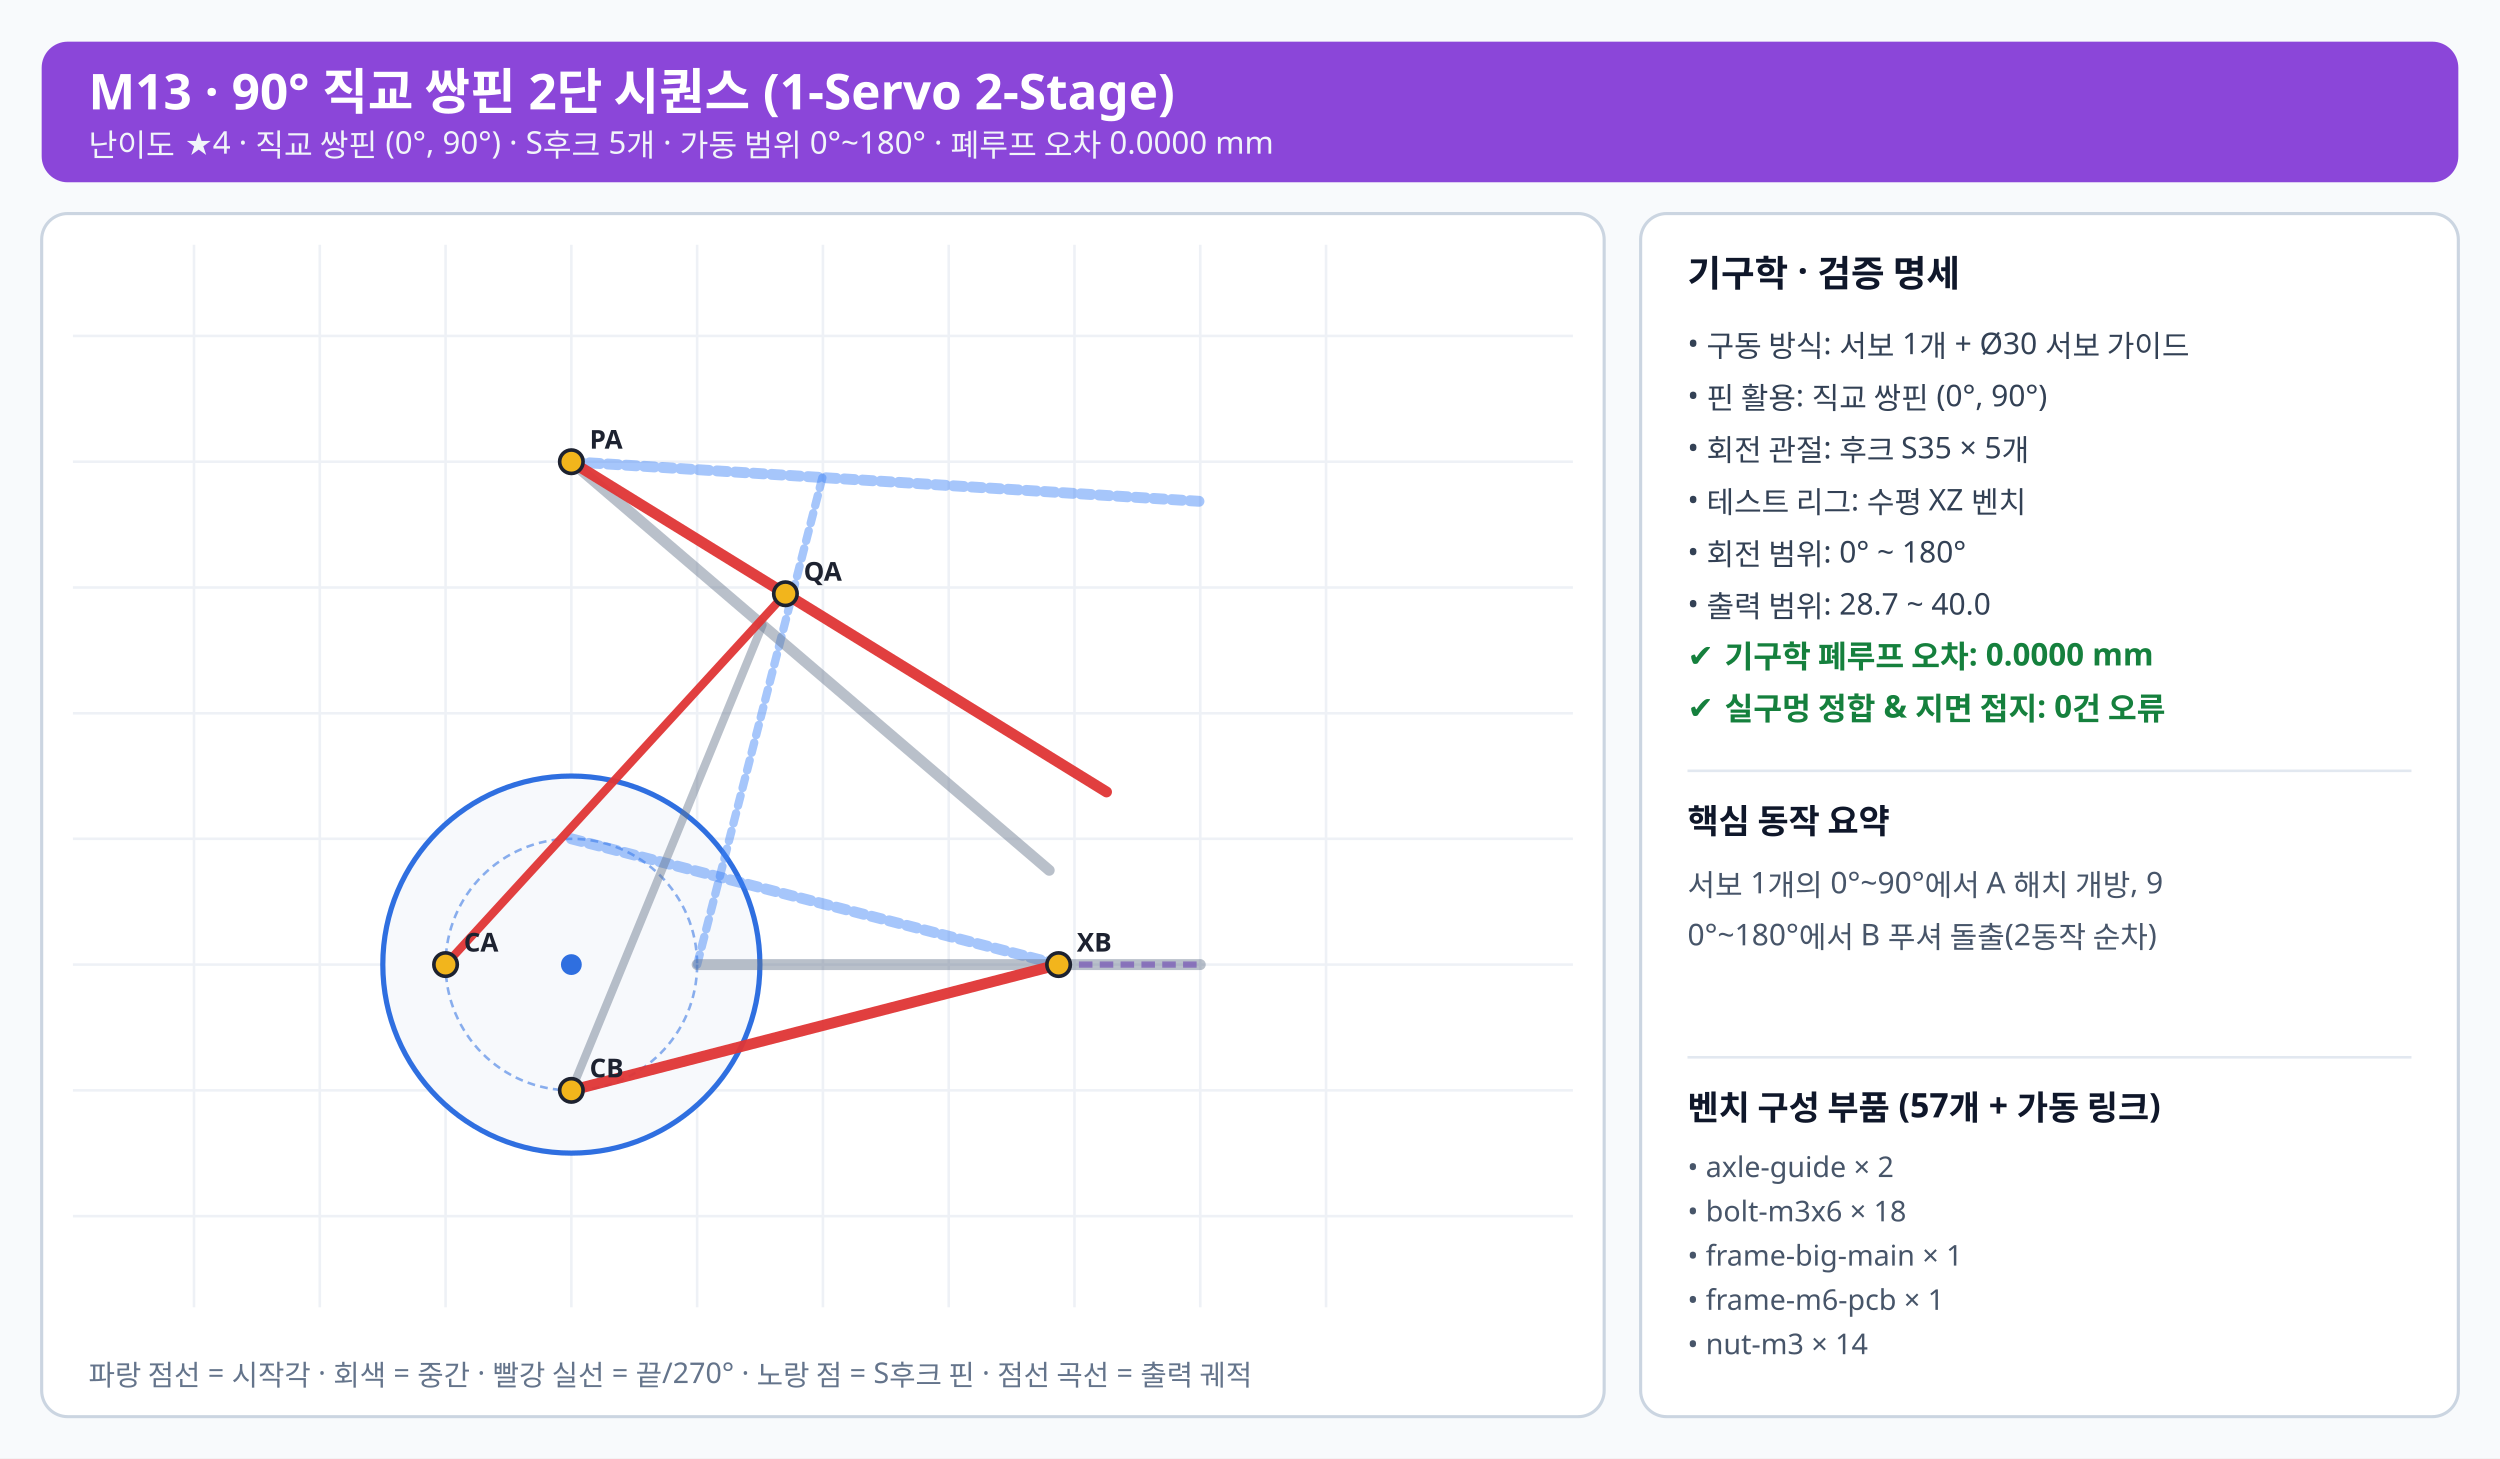
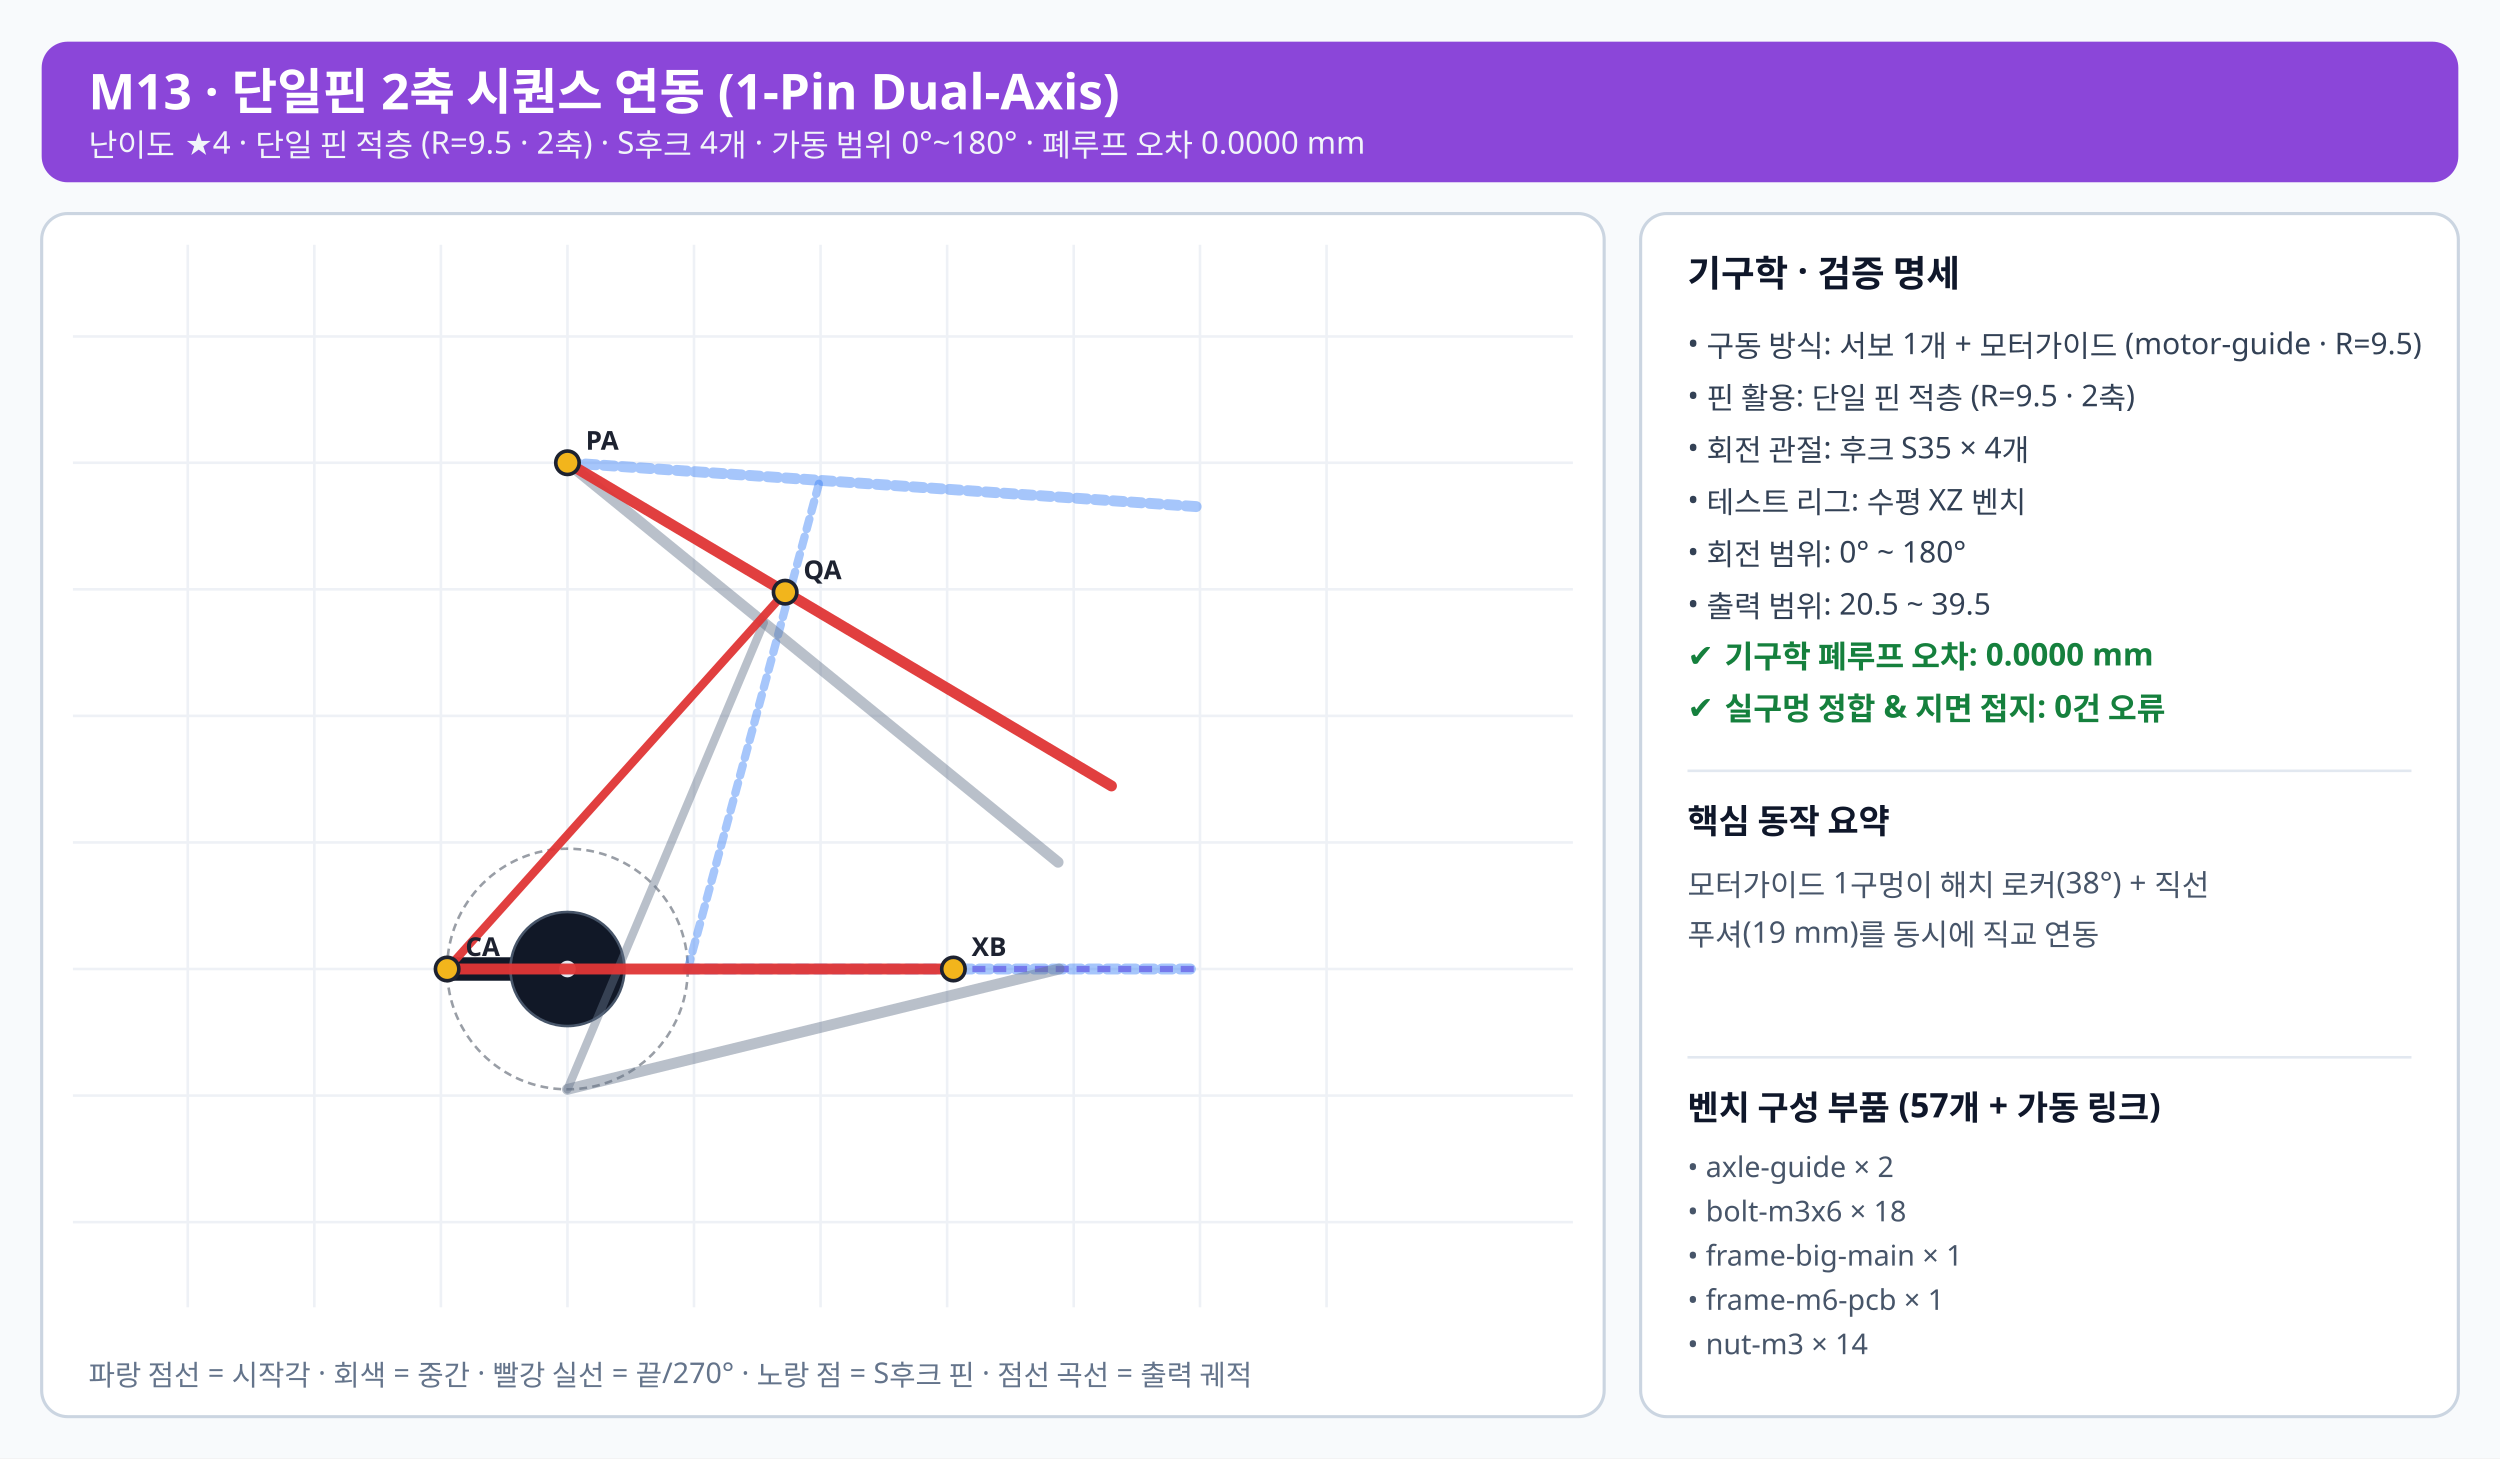
<svg xmlns="http://www.w3.org/2000/svg" viewBox="0 0 960 560" font-family="Pretendard,Apple SD Gothic Neo,sans-serif">
  <rect width="960" height="560" fill="#f8fafc" />
  <rect x="16" y="16" width="928" height="54" rx="10" fill="#8b46d9" />
-   <text x="34" y="42" fill="#fff" font-size="19" font-weight="800">M13 · 90° 직교 쌍핀 2단 시퀀스 (1-Servo 2-Stage)</text>
-   <text x="34" y="60" fill="#f1f5f9" font-size="12">난이도 ★4 · 직교 쌍핀 (0°, 90°) · S후크 5개 · 가동 범위 0°~180° · 폐루프 오차 0.0000 mm</text>
+   <text x="34" y="42" fill="#fff" font-size="19" font-weight="800">M13 · 단일핀 2축 시퀀스 연동 (1-Pin Dual-Axis)</text>
+   <text x="34" y="60" fill="#f1f5f9" font-size="12">난이도 ★4 · 단일 핀 적층 (R=9.5 · 2축) · S후크 4개 · 가동 범위 0°~180° · 폐루프 오차 0.0000 mm</text>
  <rect x="16" y="82" width="600" height="462" rx="10" fill="#fff" stroke="#cbd5e1" stroke-width="1.2" />
-   <line x1="74.5" y1="94" x2="74.5" y2="502" stroke="#eef1f6" stroke-width="1" />
-   <line x1="122.8" y1="94" x2="122.8" y2="502" stroke="#eef1f6" stroke-width="1" />
-   <line x1="171.1" y1="94" x2="171.1" y2="502" stroke="#eef1f6" stroke-width="1" />
-   <line x1="219.4" y1="94" x2="219.4" y2="502" stroke="#eef1f6" stroke-width="1" />
-   <line x1="267.7" y1="94" x2="267.7" y2="502" stroke="#eef1f6" stroke-width="1" />
-   <line x1="316.0" y1="94" x2="316.0" y2="502" stroke="#eef1f6" stroke-width="1" />
-   <line x1="364.3" y1="94" x2="364.3" y2="502" stroke="#eef1f6" stroke-width="1" />
-   <line x1="412.6" y1="94" x2="412.6" y2="502" stroke="#eef1f6" stroke-width="1" />
-   <line x1="460.9" y1="94" x2="460.9" y2="502" stroke="#eef1f6" stroke-width="1" />
-   <line x1="509.2" y1="94" x2="509.2" y2="502" stroke="#eef1f6" stroke-width="1" />
-   <line x1="28" y1="129.0" x2="604" y2="129.0" stroke="#eef1f6" stroke-width="1" />
-   <line x1="28" y1="177.3" x2="604" y2="177.3" stroke="#eef1f6" stroke-width="1" />
-   <line x1="28" y1="225.6" x2="604" y2="225.6" stroke="#eef1f6" stroke-width="1" />
-   <line x1="28" y1="273.9" x2="604" y2="273.9" stroke="#eef1f6" stroke-width="1" />
-   <line x1="28" y1="322.1" x2="604" y2="322.1" stroke="#eef1f6" stroke-width="1" />
-   <line x1="28" y1="370.4" x2="604" y2="370.4" stroke="#eef1f6" stroke-width="1" />
-   <line x1="28" y1="418.7" x2="604" y2="418.7" stroke="#eef1f6" stroke-width="1" />
-   <line x1="28" y1="467.0" x2="604" y2="467.0" stroke="#eef1f6" stroke-width="1" />
-   <circle cx="219.4" cy="370.4" r="72.4" fill="#f7f9fc" stroke="#2f6fe0" stroke-width="2.0" />
-   <circle cx="219.4" cy="370.4" r="48.3" fill="none" stroke="#2f6fe0" stroke-width="1" stroke-opacity="0.55" stroke-dasharray="3 2" />
-   <circle cx="219.4" cy="370.4" r="4" fill="#2f6fe0" />
-   <polyline points="406.5,370.4 408.1,370.4 409.9,370.4 411.6,370.4 413.3,370.4 415.0,370.4 416.8,370.4 418.5,370.4 420.2,370.4 422.0,370.4 423.7,370.4 425.4,370.4 427.1,370.4 428.8,370.4 430.5,370.4 432.1,370.4 433.8,370.4 435.4,370.4 437.0,370.4 438.5,370.4 440.1,370.4 441.5,370.4 443.0,370.4 444.4,370.4 445.8,370.4 447.1,370.4 448.3,370.4 449.6,370.4 450.7,370.4 451.8,370.4 452.9,370.4 453.9,370.4 454.8,370.4 455.7,370.4 456.5,370.4 457.3,370.4 457.9,370.4 458.5,370.4 459.1,370.4 459.6,370.4 460.0,370.4 460.3,370.4 460.5,370.4 460.7,370.4 460.8,370.4 460.9,370.4 460.8,370.4 460.7,370.4 460.5,370.4 460.3,370.4 460.0,370.4 459.6,370.4 459.1,370.4 458.5,370.4 457.9,370.4 457.3,370.4 456.5,370.4 455.7,370.4 454.8,370.4 453.9,370.4 452.9,370.4 451.8,370.4 450.7,370.4 449.6,370.4 448.3,370.4 447.1,370.4 445.8,370.4 444.4,370.4 443.0,370.4 441.5,370.4 440.1,370.4 438.5,370.4 437.0,370.4 435.4,370.4 433.8,370.4 432.1,370.4 430.5,370.4 428.8,370.4 427.1,370.4 425.4,370.4 423.7,370.4 422.0,370.4 420.2,370.4 418.5,370.4 416.8,370.4 415.0,370.4 413.3,370.4 411.6,370.4 409.9,370.4 408.1,370.4 406.5,370.4" fill="none" stroke="#8b46d9" stroke-width="2.4" stroke-opacity="0.75" stroke-dasharray="5 3" />
-   <line x1="267.7" y1="370.4" x2="315.8" y2="183.4" stroke="#3b82f6" stroke-width="3.2" stroke-linecap="round" stroke-opacity="0.45" stroke-dasharray="4 3" />
-   <line x1="219.4" y1="177.3" x2="460.4" y2="192.5" stroke="#3b82f6" stroke-width="4.2" stroke-linecap="round" stroke-opacity="0.45" stroke-dasharray="4 3" />
-   <line x1="219.4" y1="322.1" x2="406.5" y2="370.4" stroke="#3b82f6" stroke-width="4.2" stroke-linecap="round" stroke-opacity="0.45" stroke-dasharray="4 3" />
-   <line x1="219.4" y1="418.7" x2="292.8" y2="240.0" stroke="#64748b" stroke-width="3.2" stroke-linecap="round" stroke-opacity="0.45" />
-   <line x1="219.4" y1="177.3" x2="402.9" y2="334.2" stroke="#64748b" stroke-width="4.2" stroke-linecap="round" stroke-opacity="0.45" />
-   <line x1="267.7" y1="370.4" x2="460.9" y2="370.4" stroke="#64748b" stroke-width="4.2" stroke-linecap="round" stroke-opacity="0.45" />
-   <line x1="171.1" y1="370.4" x2="301.6" y2="228.0" stroke="#e03636" stroke-width="3.2" stroke-linecap="round" stroke-opacity="0.95" />
-   <line x1="219.4" y1="177.3" x2="424.9" y2="304.1" stroke="#e03636" stroke-width="4.2" stroke-linecap="round" stroke-opacity="0.95" />
-   <line x1="219.4" y1="418.7" x2="406.5" y2="370.4" stroke="#e03636" stroke-width="4.2" stroke-linecap="round" stroke-opacity="0.95" />
-   <circle cx="171.1" cy="370.4" r="4.5" fill="#f2b51c" stroke="#1d2230" stroke-width="1.4" />
-   <text x="178.1" y="365.4" font-size="10" font-weight="700" fill="#1d2230">CA</text>
-   <circle cx="219.4" cy="418.7" r="4.5" fill="#f2b51c" stroke="#1d2230" stroke-width="1.4" />
-   <text x="226.4" y="413.7" font-size="10" font-weight="700" fill="#1d2230">CB</text>
-   <circle cx="301.6" cy="228.0" r="4.5" fill="#f2b51c" stroke="#1d2230" stroke-width="1.4" />
-   <text x="308.6" y="223.0" font-size="10" font-weight="700" fill="#1d2230">QA</text>
-   <circle cx="219.4" cy="177.3" r="4.5" fill="#f2b51c" stroke="#1d2230" stroke-width="1.4" />
-   <text x="226.4" y="172.3" font-size="10" font-weight="700" fill="#1d2230">PA</text>
-   <circle cx="406.5" cy="370.4" r="4.5" fill="#f2b51c" stroke="#1d2230" stroke-width="1.4" />
-   <text x="413.5" y="365.4" font-size="10" font-weight="700" fill="#1d2230">XB</text>
+   <line x1="72.1" y1="94" x2="72.1" y2="502" stroke="#eef1f6" stroke-width="1" />
+   <line x1="120.7" y1="94" x2="120.7" y2="502" stroke="#eef1f6" stroke-width="1" />
+   <line x1="169.3" y1="94" x2="169.3" y2="502" stroke="#eef1f6" stroke-width="1" />
+   <line x1="217.9" y1="94" x2="217.9" y2="502" stroke="#eef1f6" stroke-width="1" />
+   <line x1="266.5" y1="94" x2="266.5" y2="502" stroke="#eef1f6" stroke-width="1" />
+   <line x1="315.1" y1="94" x2="315.1" y2="502" stroke="#eef1f6" stroke-width="1" />
+   <line x1="363.7" y1="94" x2="363.7" y2="502" stroke="#eef1f6" stroke-width="1" />
+   <line x1="412.3" y1="94" x2="412.3" y2="502" stroke="#eef1f6" stroke-width="1" />
+   <line x1="460.8" y1="94" x2="460.8" y2="502" stroke="#eef1f6" stroke-width="1" />
+   <line x1="509.4" y1="94" x2="509.4" y2="502" stroke="#eef1f6" stroke-width="1" />
+   <line x1="28" y1="129.2" x2="604" y2="129.2" stroke="#eef1f6" stroke-width="1" />
+   <line x1="28" y1="177.7" x2="604" y2="177.7" stroke="#eef1f6" stroke-width="1" />
+   <line x1="28" y1="226.3" x2="604" y2="226.3" stroke="#eef1f6" stroke-width="1" />
+   <line x1="28" y1="274.9" x2="604" y2="274.9" stroke="#eef1f6" stroke-width="1" />
+   <line x1="28" y1="323.5" x2="604" y2="323.5" stroke="#eef1f6" stroke-width="1" />
+   <line x1="28" y1="372.1" x2="604" y2="372.1" stroke="#eef1f6" stroke-width="1" />
+   <line x1="28" y1="420.7" x2="604" y2="420.7" stroke="#eef1f6" stroke-width="1" />
+   <line x1="28" y1="469.3" x2="604" y2="469.3" stroke="#eef1f6" stroke-width="1" />
+   <circle cx="217.9" cy="372.1" r="46.2" fill="none" stroke="#1e293b" stroke-width="1" stroke-opacity="0.45" stroke-dasharray="3 2" />
+   <line x1="217.9" y1="372.1" x2="171.7" y2="372.1" stroke="#111827" stroke-width="9.0" stroke-linecap="round" />
+   <circle cx="217.9" cy="372.1" r="21.9" fill="#111827" stroke="#475569" stroke-width="1" />
+   <circle cx="217.9" cy="372.1" r="3.2" fill="#e2e8f0" />
+   <polyline points="458.4,372.1 458.4,372.1 458.3,372.1 458.1,372.1 457.9,372.1 457.5,372.1 457.2,372.1 456.7,372.1 456.2,372.1 455.6,372.1 455.0,372.1 454.3,372.1 453.5,372.1 452.7,372.1 451.8,372.1 450.9,372.1 449.9,372.1 448.8,372.1 447.7,372.1 446.5,372.1 445.3,372.1 444.1,372.1 442.8,372.1 441.5,372.1 440.1,372.1 438.7,372.1 437.2,372.1 435.8,372.1 434.3,372.1 432.7,372.1 431.2,372.1 429.6,372.1 428.0,372.1 426.4,372.1 424.8,372.1 423.1,372.1 421.5,372.1 419.8,372.1 418.2,372.1 416.5,372.1 414.9,372.1 413.2,372.1 411.6,372.1 409.9,372.1 408.3,372.1 406.7,372.1 405.1,372.1 403.5,372.1 401.9,372.1 400.4,372.1 398.9,372.1 397.3,372.1 395.9,372.1 394.4,372.1 393.0,372.1 391.6,372.1 390.2,372.1 388.9,372.1 387.5,372.1 386.3,372.1 385.0,372.1 383.8,372.1 382.6,372.1 381.5,372.1 380.4,372.1 379.3,372.1 378.3,372.1 377.3,372.1 376.4,372.1 375.5,372.1 374.6,372.1 373.8,372.1 373.0,372.1 372.3,372.1 371.6,372.1 370.9,372.1 370.3,372.1 369.7,372.1 369.2,372.1 368.7,372.1 368.2,372.1 367.8,372.1 367.5,372.1 367.1,372.1 366.9,372.1 366.6,372.1 366.4,372.1 366.3,372.1 366.2,372.1 366.1,372.1 366.1,372.1" fill="none" stroke="#8b46d9" stroke-width="2.4" stroke-opacity="0.75" stroke-dasharray="5 3" />
+   <line x1="264.1" y1="372.1" x2="314.8" y2="184.5" stroke="#3b82f6" stroke-width="3.2" stroke-linecap="round" stroke-opacity="0.45" stroke-dasharray="4 3" />
+   <line x1="217.9" y1="177.7" x2="460.3" y2="194.6" stroke="#3b82f6" stroke-width="4.2" stroke-linecap="round" stroke-opacity="0.45" stroke-dasharray="4 3" />
+   <line x1="264.1" y1="372.1" x2="458.4" y2="372.1" stroke="#3b82f6" stroke-width="4.2" stroke-linecap="round" stroke-opacity="0.45" stroke-dasharray="4 3" />
+   <line x1="217.9" y1="418.3" x2="293.3" y2="239.1" stroke="#64748b" stroke-width="3.2" stroke-linecap="round" stroke-opacity="0.45" />
+   <line x1="217.9" y1="177.7" x2="406.3" y2="331.1" stroke="#64748b" stroke-width="4.2" stroke-linecap="round" stroke-opacity="0.45" />
+   <line x1="217.9" y1="418.3" x2="406.7" y2="372.1" stroke="#64748b" stroke-width="4.2" stroke-linecap="round" stroke-opacity="0.45" />
+   <line x1="171.7" y1="372.1" x2="301.5" y2="227.4" stroke="#e03636" stroke-width="3.2" stroke-linecap="round" stroke-opacity="0.95" />
+   <line x1="217.9" y1="177.7" x2="426.8" y2="301.8" stroke="#e03636" stroke-width="4.2" stroke-linecap="round" stroke-opacity="0.95" />
+   <line x1="171.7" y1="372.1" x2="366.1" y2="372.1" stroke="#e03636" stroke-width="4.2" stroke-linecap="round" stroke-opacity="0.95" />
+   <circle cx="171.7" cy="372.1" r="4.5" fill="#f2b51c" stroke="#1d2230" stroke-width="1.4" />
+   <text x="178.7" y="367.1" font-size="10" font-weight="700" fill="#1d2230">CA</text>
+   <circle cx="301.5" cy="227.4" r="4.5" fill="#f2b51c" stroke="#1d2230" stroke-width="1.4" />
+   <text x="308.5" y="222.4" font-size="10" font-weight="700" fill="#1d2230">QA</text>
+   <circle cx="217.9" cy="177.7" r="4.5" fill="#f2b51c" stroke="#1d2230" stroke-width="1.4" />
+   <text x="224.9" y="172.7" font-size="10" font-weight="700" fill="#1d2230">PA</text>
+   <circle cx="366.1" cy="372.1" r="4.5" fill="#f2b51c" stroke="#1d2230" stroke-width="1.4" />
+   <text x="373.1" y="367.1" font-size="10" font-weight="700" fill="#1d2230">XB</text>
  <text x="34" y="532" fill="#64748b" font-size="11">파랑 점선 = 시작각 · 회색 = 중간 · 빨강 실선 = 끝/270° · 노랑 점 = S후크 핀 · 점선 곡선 = 출력 궤적</text>
  <rect x="630" y="82" width="314" height="462" rx="10" fill="#fff" stroke="#cbd5e1" stroke-width="1.2" />
  <text x="648" y="110" fill="#0f172a" font-size="14" font-weight="800">기구학 · 검증 명세</text>
-   <text x="648" y="136" fill="#334155" font-size="11.5">• 구동 방식: 서보 1개 + Ø30 서보 가이드</text>
-   <text x="648" y="156" fill="#334155" font-size="11.5">• 핀 활용: 직교 쌍핀 (0°, 90°)</text>
-   <text x="648" y="176" fill="#334155" font-size="11.5">• 회전 관절: 후크 S35 × 5개</text>
+   <text x="648" y="136" fill="#334155" font-size="11.5">• 구동 방식: 서보 1개 + 모터가이드 (motor-guide · R=9.5)</text>
+   <text x="648" y="156" fill="#334155" font-size="11.5">• 핀 활용: 단일 핀 적층 (R=9.5 · 2축)</text>
+   <text x="648" y="176" fill="#334155" font-size="11.5">• 회전 관절: 후크 S35 × 4개</text>
  <text x="648" y="196" fill="#334155" font-size="11.5">• 테스트 리그: 수평 XZ 벤치</text>
  <text x="648" y="216" fill="#334155" font-size="11.5">• 회전 범위: 0° ~ 180°</text>
-   <text x="648" y="236" fill="#334155" font-size="11.5">• 출력 범위: 28.7 ~ 40.0</text>
+   <text x="648" y="236" fill="#334155" font-size="11.5">• 출력 범위: 20.5 ~ 39.5</text>
  <text x="648" y="256" fill="#15803d" font-size="12" font-weight="800">✔ 기구학 폐루프 오차: 0.0000 mm</text>
  <text x="648" y="276" fill="#15803d" font-size="12" font-weight="800">✔ 실구멍 정합 &amp; 지면 접지: 0건 오류</text>
  <line x1="648" y1="296" x2="926" y2="296" stroke="#e2e8f0" />
  <text x="648" y="320" fill="#0f172a" font-size="13" font-weight="800">핵심 동작 요약</text>
-   <text x="648" y="344" fill="#475569" font-size="11.5">서보 1개의 0°~90°에서 A 해치 개방, 9</text>
-   <text x="648" y="363" fill="#475569" font-size="11.5">0°~180°에서 B 푸셔 돌출(2동작 순차)</text>
+   <text x="648" y="344" fill="#475569" font-size="11.5">모터가이드 1구멍이 해치 로커(38°) + 직선</text>
+   <text x="648" y="363" fill="#475569" font-size="11.5"> 푸셔(19 mm)를 동시에 직교 연동</text>
  <line x1="648" y1="406" x2="926" y2="406" stroke="#e2e8f0" />
  <text x="648" y="430" fill="#0f172a" font-size="13" font-weight="800">벤치 구성 부품 (57개 + 가동 링크)</text>
  <text x="648" y="452" fill="#475569" font-size="11">• axle-guide × 2</text>
  <text x="648" y="469" fill="#475569" font-size="11">• bolt-m3x6 × 18</text>
  <text x="648" y="486" fill="#475569" font-size="11">• frame-big-main × 1</text>
  <text x="648" y="503" fill="#475569" font-size="11">• frame-m6-pcb × 1</text>
  <text x="648" y="520" fill="#475569" font-size="11">• nut-m3 × 14</text>
</svg>
